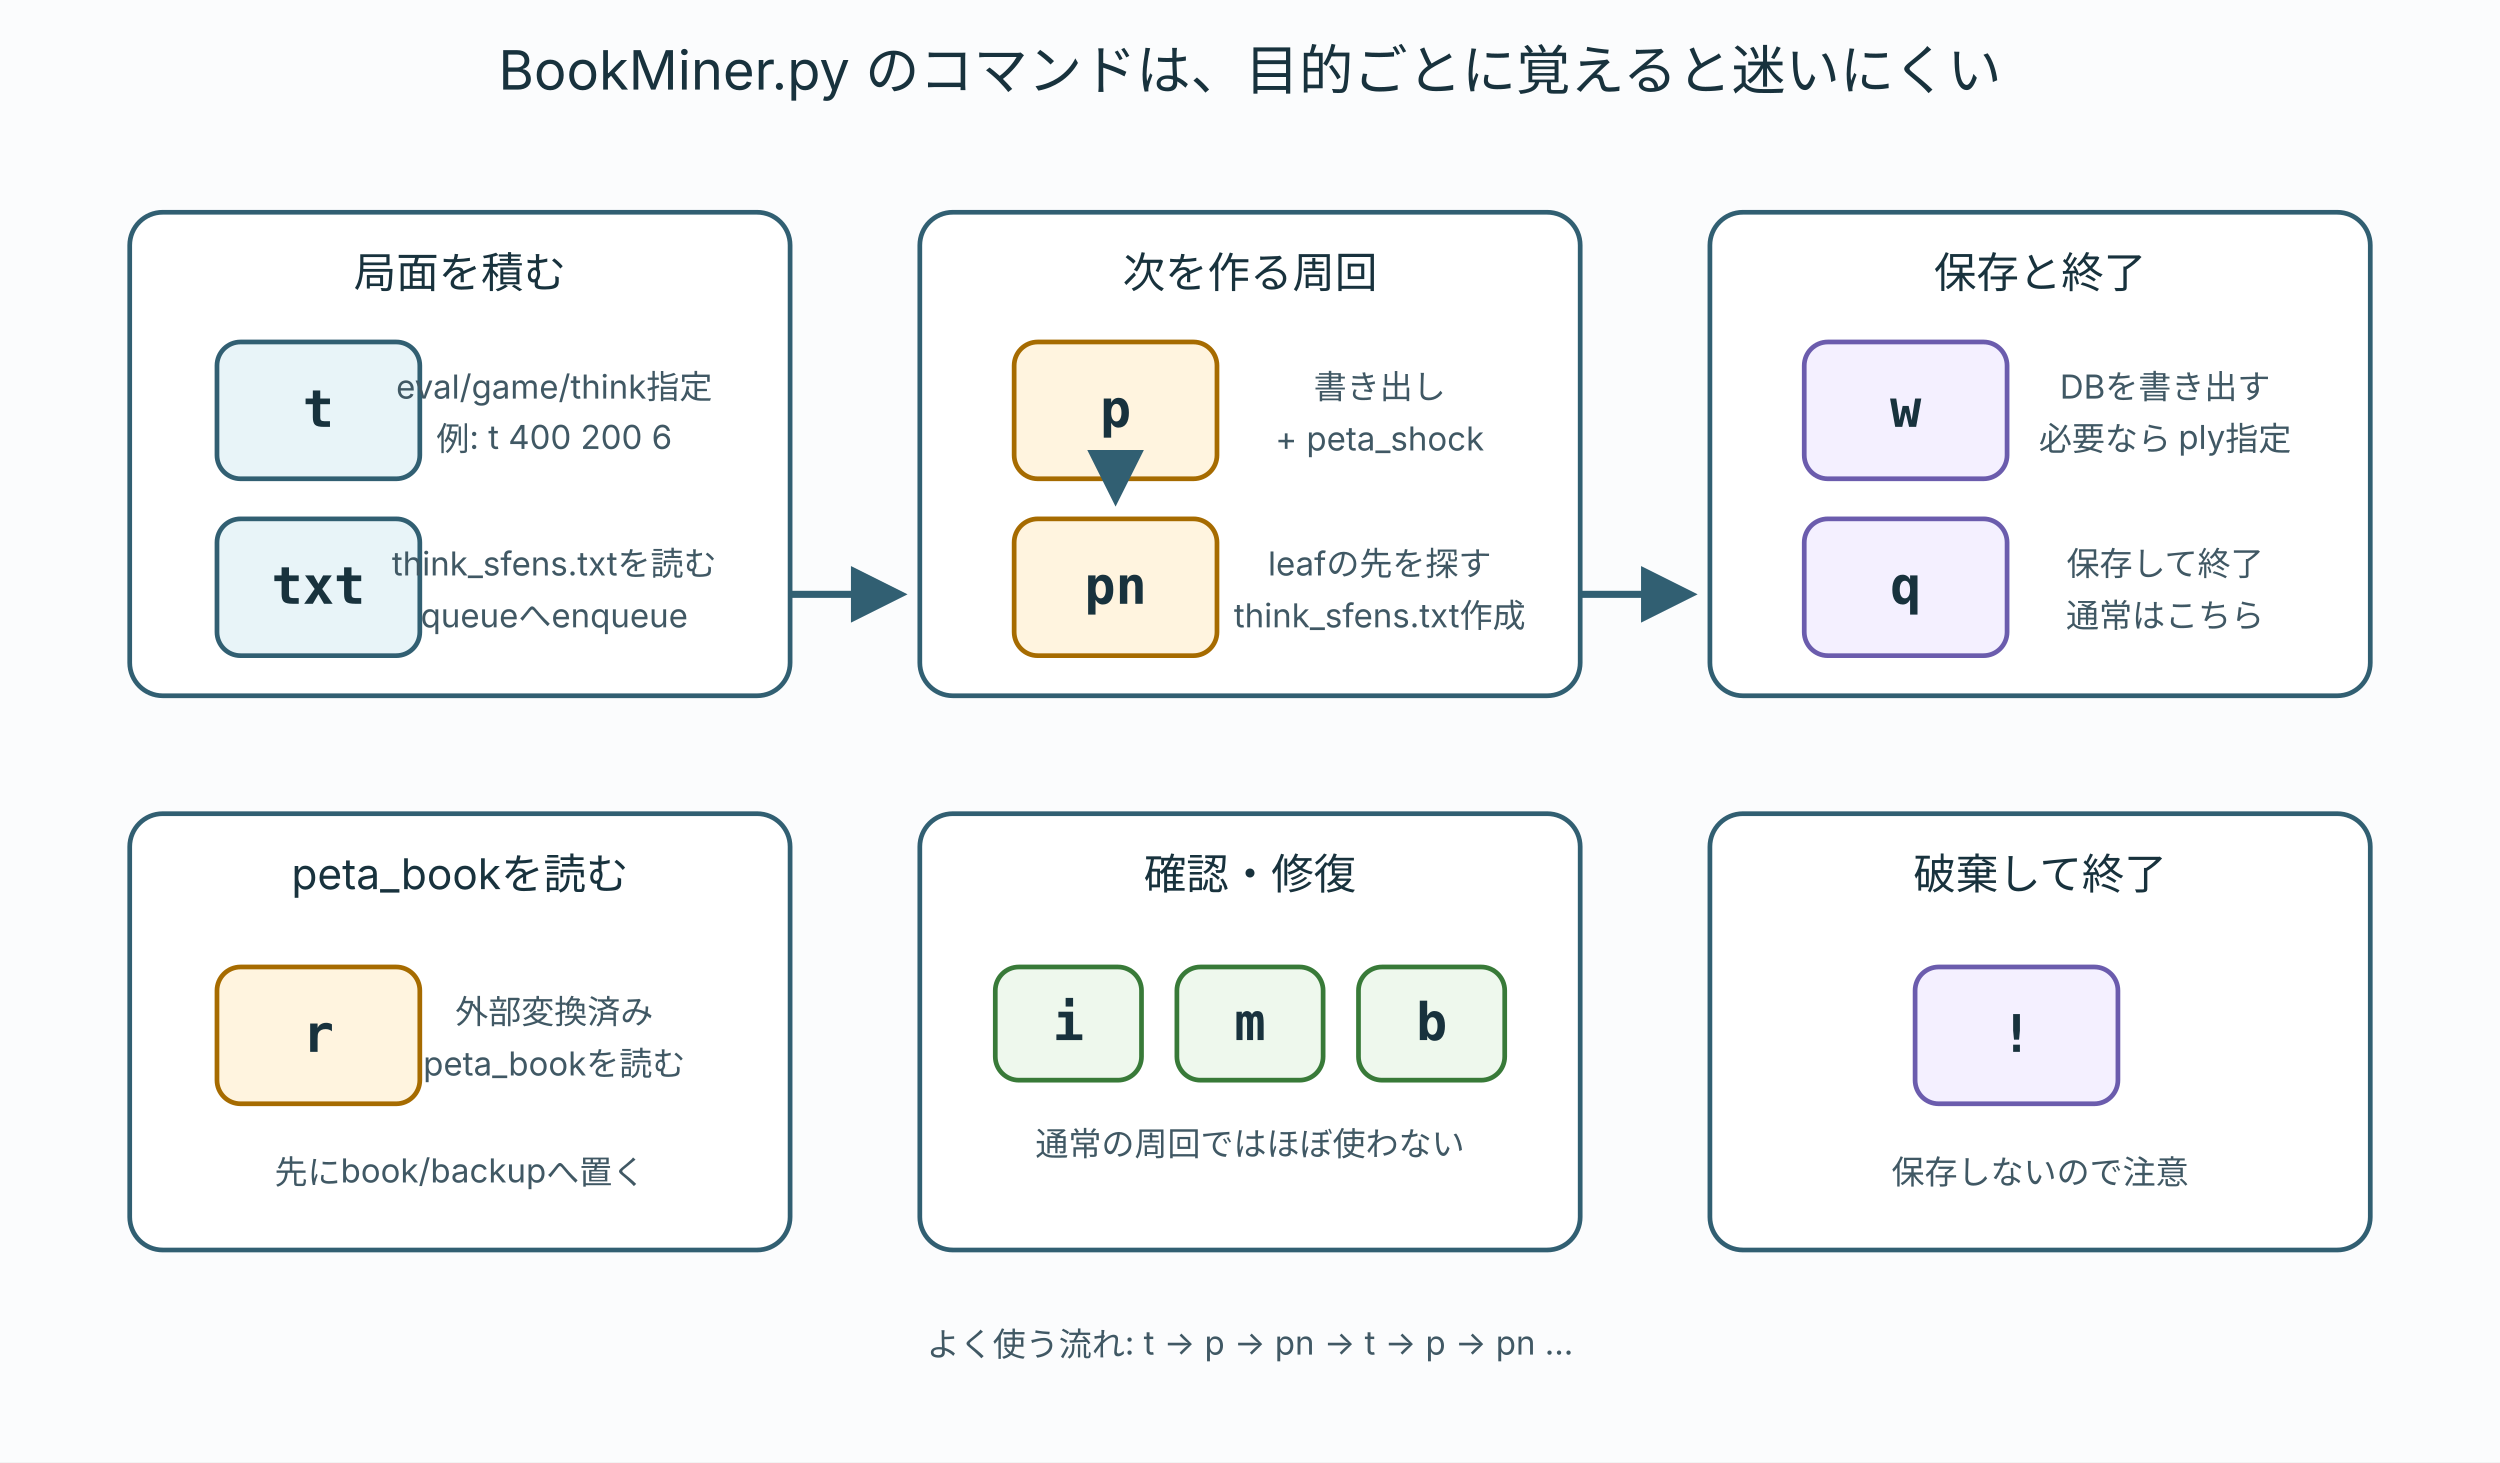
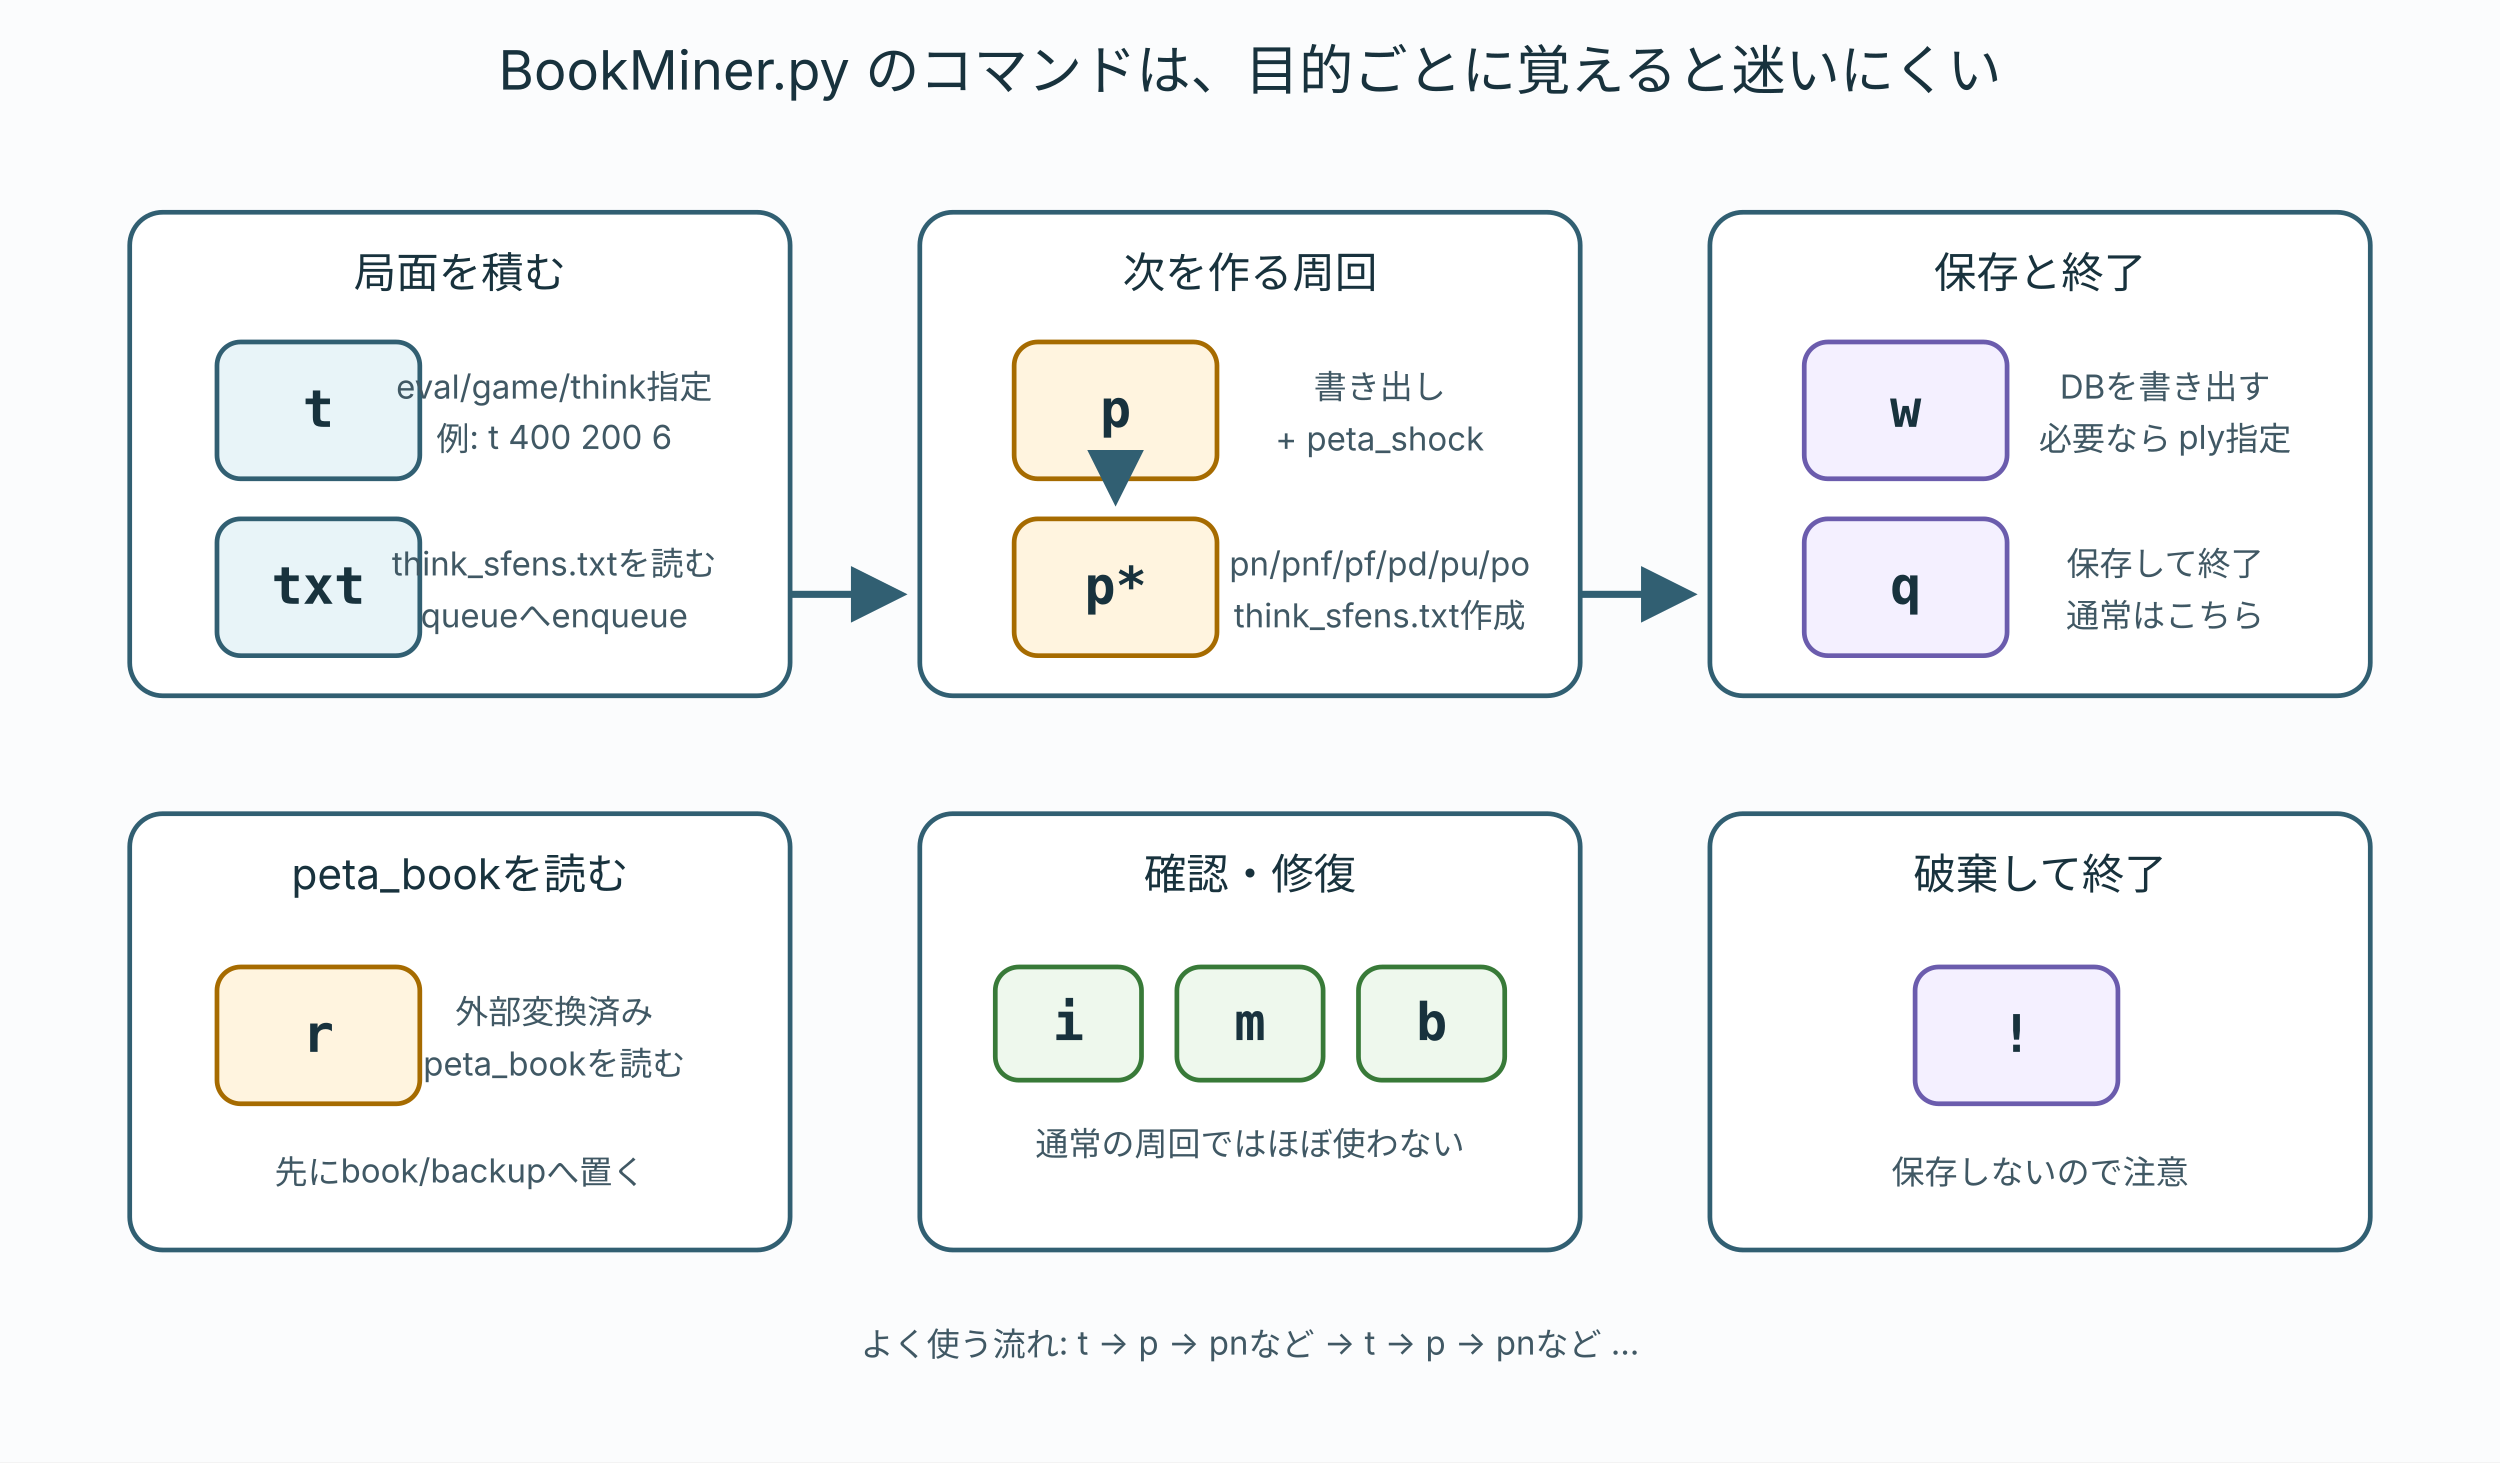
<svg xmlns="http://www.w3.org/2000/svg" width="1060" height="620" viewBox="0 0 1060 620" role="img" aria-labelledby="title desc">
  <defs>
    <marker id="arrow" viewBox="0 0 10 10" refX="8" refY="5" markerWidth="8" markerHeight="8" orient="auto-start-reverse">
      <path d="M 0 0 L 10 5 L 0 10 z" fill="#315f72" />
    </marker>
    <style>
      .bg { fill: #fbfcfd; }
      .group { fill: #ffffff; stroke: #315f72; stroke-width: 2; }
      .cmd { fill: #e8f4f8; stroke: #315f72; stroke-width: 2; }
      .save { fill: #f4f0ff; stroke: #6b5cad; stroke-width: 2; }
      .make { fill: #fff4df; stroke: #a66b00; stroke-width: 2; }
      .misc { fill: #eef8ed; stroke: #387a38; stroke-width: 2; }
      .line { stroke: #315f72; stroke-width: 3; fill: none; marker-end: url(#arrow); }
      .text { font-family: -apple-system, BlinkMacSystemFont, "Segoe UI", sans-serif; fill: #18323d; font-size: 18px; text-anchor: middle; }
      .small { font-size: 14px; fill: #405864; }
      .code { font-family: ui-monospace, SFMono-Regular, Menlo, Consolas, monospace; font-size: 22px; font-weight: 700; fill: #18323d; text-anchor: middle; }
    </style>
  </defs>
  <rect class="bg" x="0" y="0" width="1060" height="620" />
  <text class="text" x="530" y="38" style="font-size:23px">BookMiner.py のコマンドは、目的ごとに覚えると迷いにくい</text>
  <rect class="group" x="55" y="90" width="280" height="205" rx="14" />
  <text class="text" x="195" y="122">局面を積む</text>
  <rect class="cmd" x="92" y="145" width="86" height="58" rx="10" />
  <text class="code" x="135" y="181">t</text>
  <text class="text small" x="235" y="169">eval/game/think指定</text>
  <text class="text small" x="235" y="191">例: t 400 200 6</text>
  <rect class="cmd" x="92" y="220" width="86" height="58" rx="10" />
  <text class="code" x="135" y="256">txt</text>
  <text class="text small" x="235" y="244">think_sfens.txtを読む</text>
  <text class="text small" x="235" y="266">queueへenqueue</text>
  <rect class="group" x="390" y="90" width="280" height="205" rx="14" />
  <text class="text" x="530" y="122">次を作る周回</text>
  <rect class="make" x="430" y="145" width="86" height="58" rx="10" />
  <text class="code" x="473" y="181">p</text>
  <text class="text small" x="585" y="169">書き出し</text>
  <text class="text small" x="585" y="191">+ peta_shock</text>
  <rect class="make" x="430" y="220" width="86" height="58" rx="10" />
-   <text class="code" x="473" y="256">pn</text>
-   <text class="text small" x="585" y="244">leafの先を探す</text>
+   <text class="code" x="473" y="256">p*</text>
+   <text class="text small" x="585" y="244">pn/pnf/pf/pd/pu/po</text>
  <text class="text small" x="585" y="266">think_sfens.txt作成</text>
  <path class="line" d="M 473 203 V 210" />
  <rect class="group" x="725" y="90" width="280" height="205" rx="14" />
  <text class="text" x="865" y="122">保存と終了</text>
  <rect class="save" x="765" y="145" width="86" height="58" rx="10" />
  <text class="code" x="808" y="181">w</text>
  <text class="text small" x="918" y="169">DBを書き出す</text>
  <text class="text small" x="918" y="191">必要なら ply指定</text>
  <rect class="save" x="765" y="220" width="86" height="58" rx="10" />
  <text class="code" x="808" y="256">q</text>
  <text class="text small" x="918" y="244">保存して終了</text>
  <text class="text small" x="918" y="266">通常はこちら</text>
  <rect class="group" x="55" y="345" width="280" height="185" rx="14" />
  <text class="text" x="195" y="377">peta_bookを読む</text>
  <rect class="make" x="92" y="410" width="86" height="58" rx="10" />
  <text class="code" x="135" y="446">r</text>
  <text class="text small" x="235" y="434">外部変換済み</text>
  <text class="text small" x="235" y="456">peta_bookを読む</text>
  <text class="text small" x="195" y="502">先にbook/backupへ置く</text>
  <rect class="group" x="390" y="345" width="280" height="185" rx="14" />
  <text class="text" x="530" y="377">確認・修復</text>
  <rect class="misc" x="422" y="410" width="62" height="48" rx="10" />
  <text class="code" x="453" y="441">i</text>
  <rect class="misc" x="499" y="410" width="62" height="48" rx="10" />
  <text class="code" x="530" y="441">m</text>
  <rect class="misc" x="576" y="410" width="62" height="48" rx="10" />
  <text class="code" x="607" y="441">b</text>
  <text class="text small" x="530" y="490">通常の周回ではほぼ使わない</text>
  <rect class="group" x="725" y="345" width="280" height="185" rx="14" />
  <text class="text" x="865" y="377">破棄して終了</text>
  <rect class="save" x="812" y="410" width="86" height="58" rx="10" />
  <text class="code" x="855" y="446">!</text>
  <text class="text small" x="865" y="502">保存しないので注意</text>
  <path class="line" d="M 335 252 H 380" />
  <path class="line" d="M 670 252 H 715" />
-   <text class="text small" x="530" y="575">よく使う流れ: t → p → pn → t → p → pn ...</text>
+   <text class="text small" x="530" y="575">よく使う流れ: t → p → pnなど → t → p → pnなど ...</text>
</svg>
